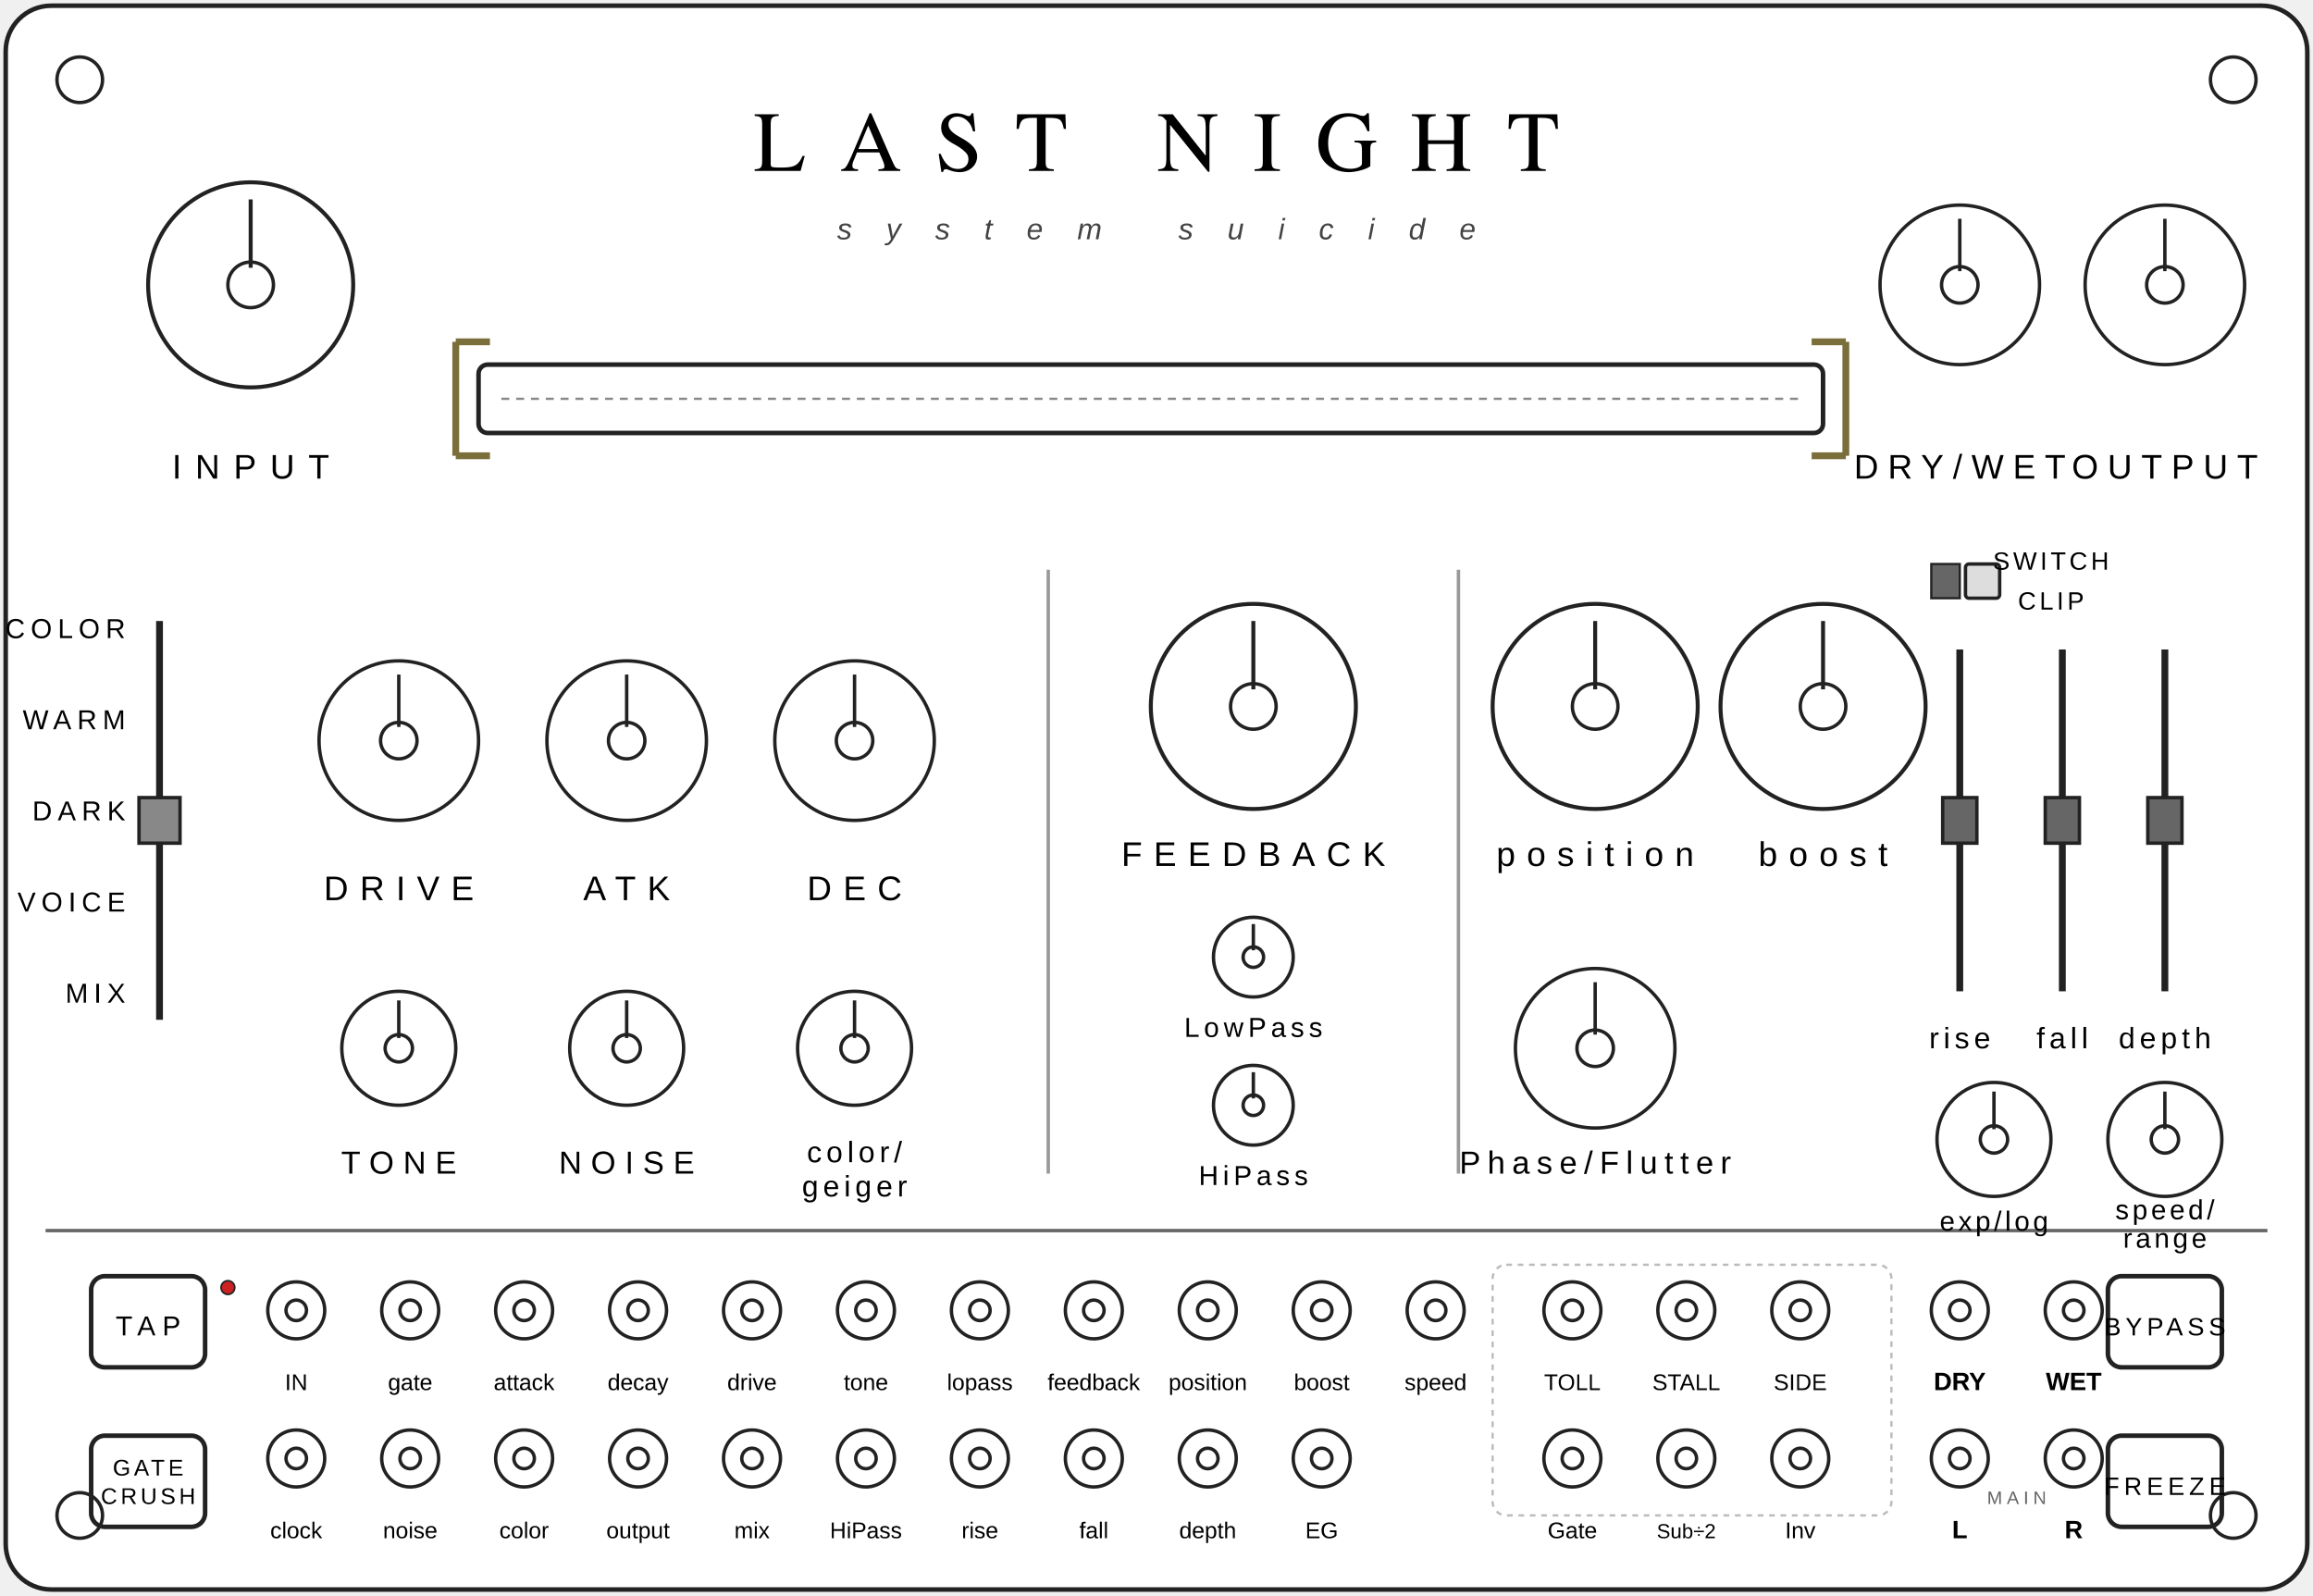
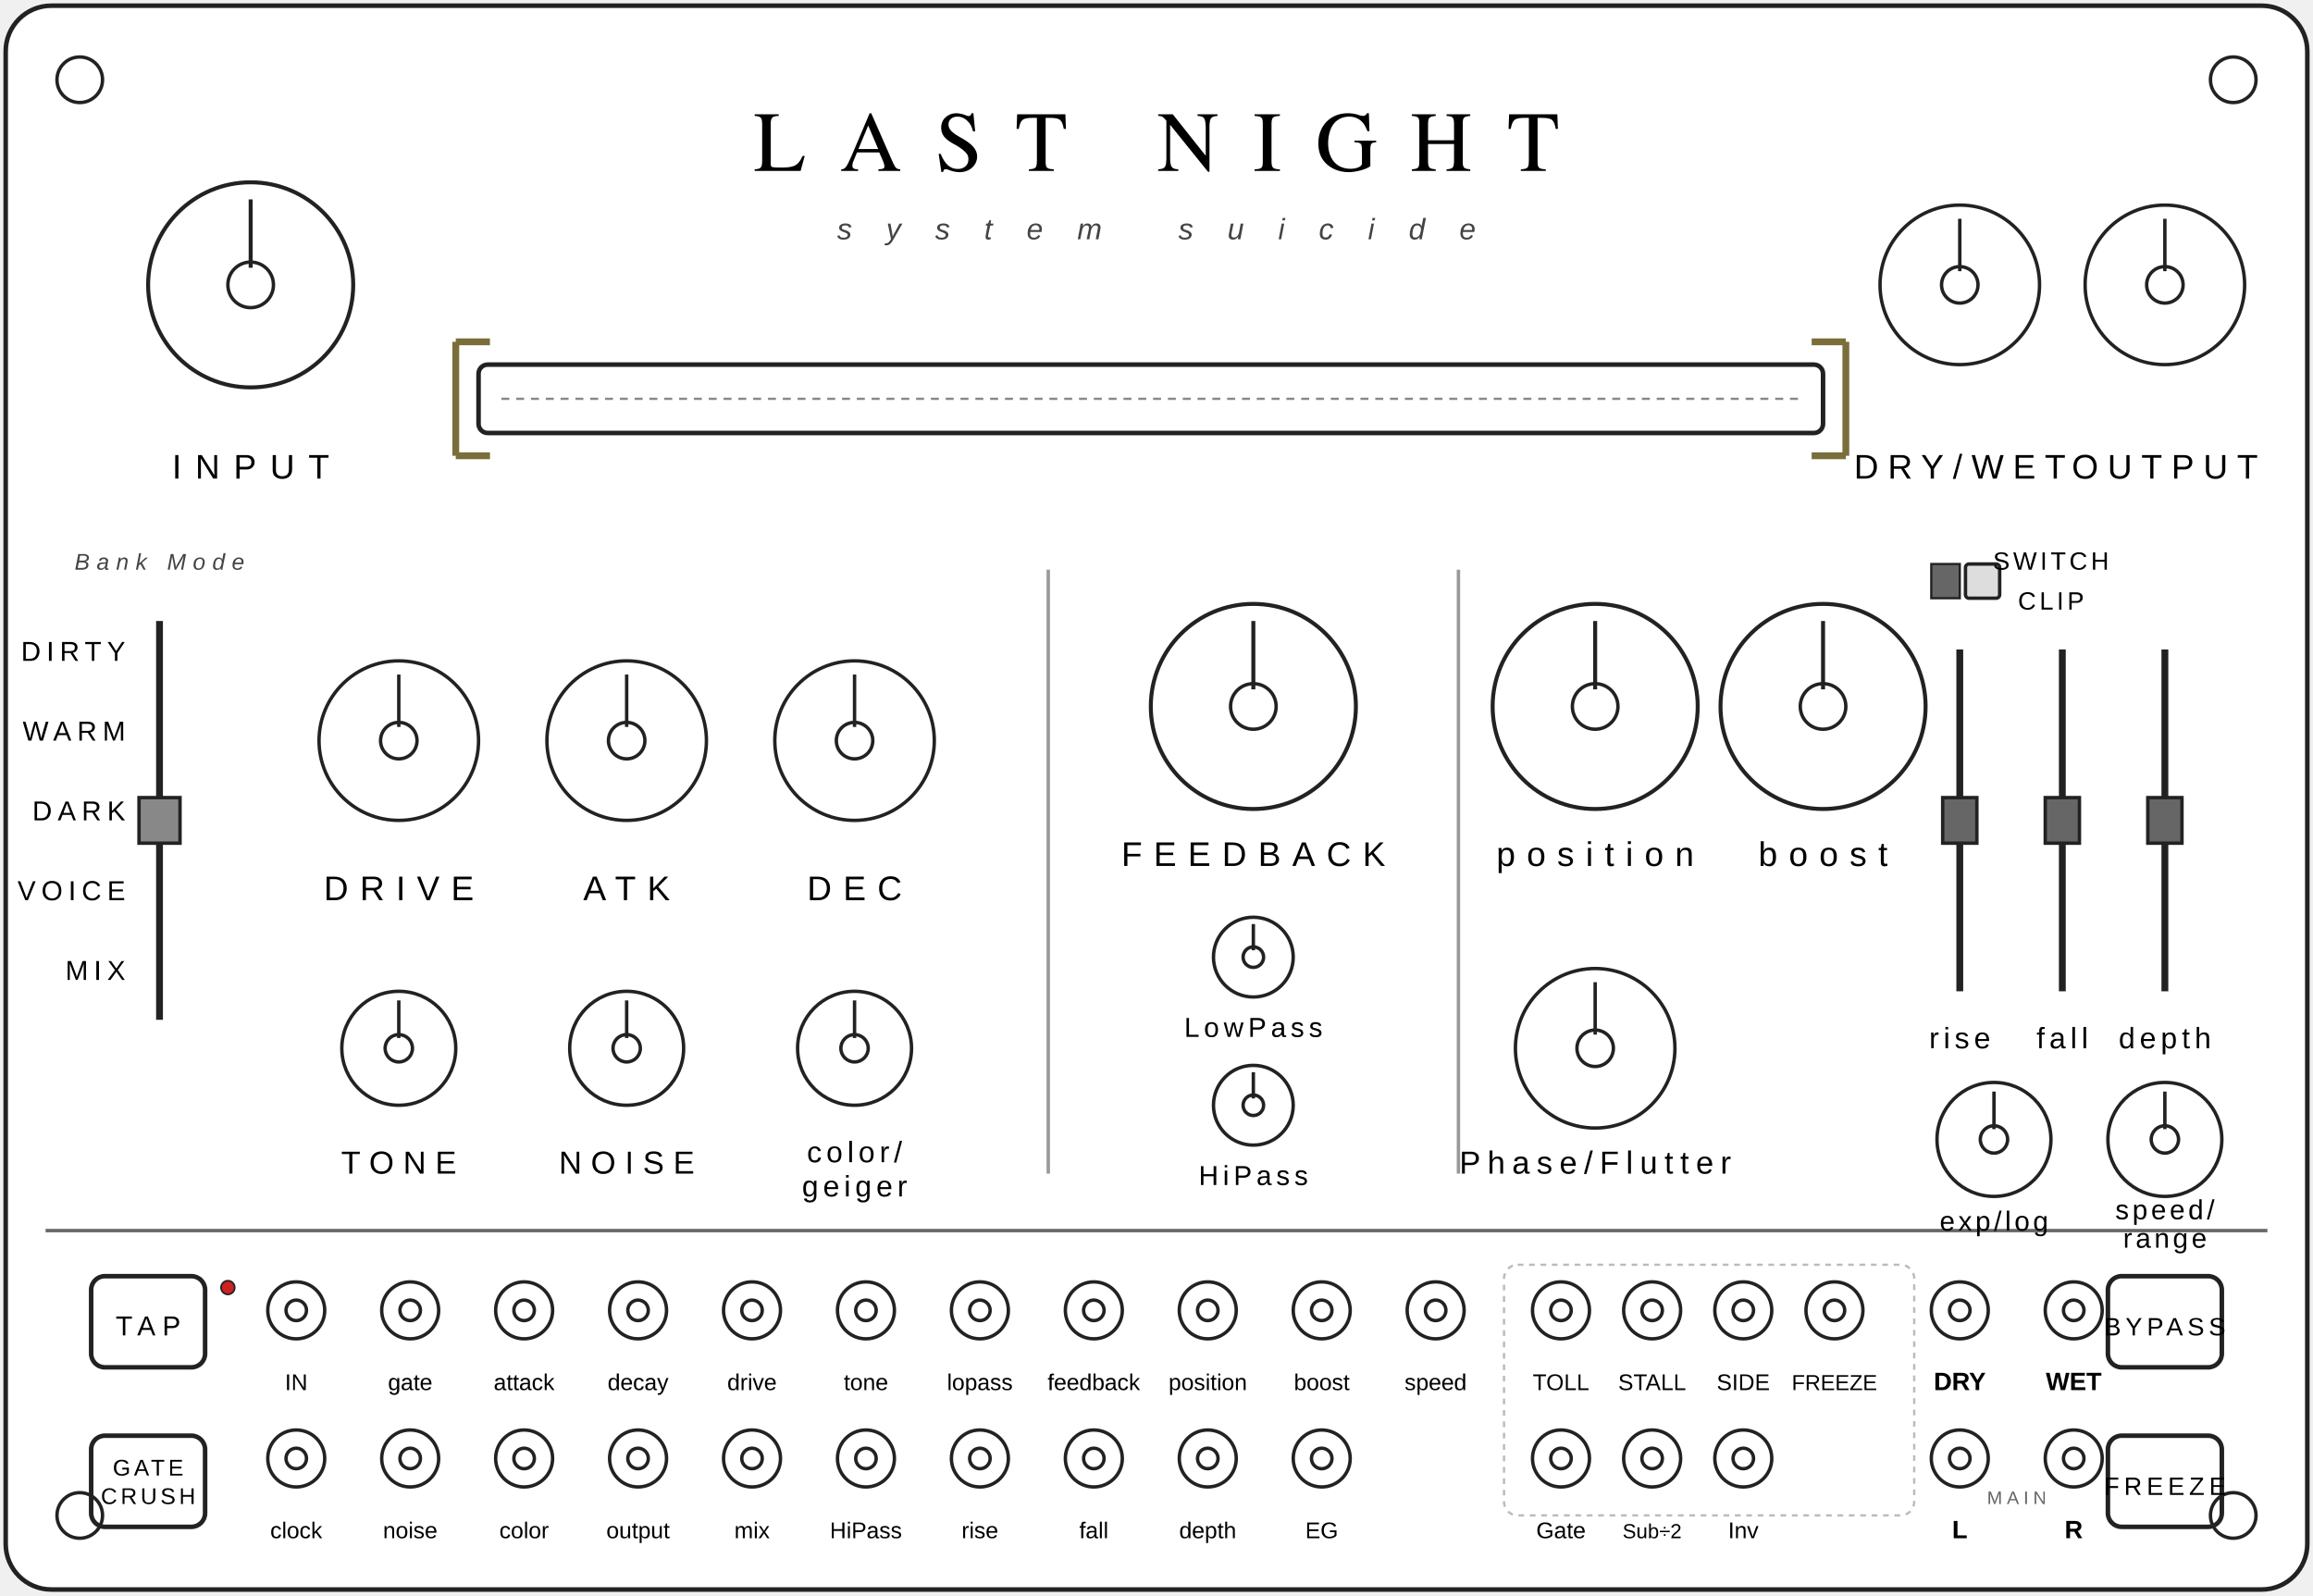
<svg xmlns="http://www.w3.org/2000/svg" xmlns:ns1="http://sodipodi.sourceforge.net/DTD/sodipodi-0.0.dtd" width="203mm" height="140mm" viewBox="0 0 203 140" version="1.1" id="svg-last-night" ns1:docname="last_night_pedal_panel.svg">
  <ns1:namedview id="namedview-main" pagecolor="#ffffff" bordercolor="#999999" borderopacity="1" showgrid="true">
    </ns1:namedview>
  <defs id="defs-main">
    <symbol id="knob-large" overflow="visible">
      <circle cx="0" cy="0" r="9" fill="none" stroke="#222222" stroke-width="0.35" />
      <circle cx="0" cy="0" r="2" fill="none" stroke="#222222" stroke-width="0.3" />
      <line x1="0" y1="-1.5" x2="0" y2="-7.5" stroke="#222222" stroke-width="0.35" />
    </symbol>
    <symbol id="knob-medium" overflow="visible">
      <circle cx="0" cy="0" r="7" fill="none" stroke="#222222" stroke-width="0.3" />
      <circle cx="0" cy="0" r="1.6" fill="none" stroke="#222222" stroke-width="0.3" />
      <line x1="0" y1="-1.2" x2="0" y2="-5.8" stroke="#222222" stroke-width="0.3" />
    </symbol>
    <symbol id="knob-small" overflow="visible">
      <circle cx="0" cy="0" r="5" fill="none" stroke="#222222" stroke-width="0.3" />
      <circle cx="0" cy="0" r="1.2" fill="none" stroke="#222222" stroke-width="0.3" />
      <line x1="0" y1="-0.9" x2="0" y2="-4.2" stroke="#222222" stroke-width="0.3" />
    </symbol>
    <symbol id="knob-tiny" overflow="visible">
      <circle cx="0" cy="0" r="3.5" fill="none" stroke="#222222" stroke-width="0.3" />
      <circle cx="0" cy="0" r="0.9" fill="none" stroke="#222222" stroke-width="0.3" />
      <line x1="0" y1="-0.6" x2="0" y2="-2.9" stroke="#222222" stroke-width="0.3" />
    </symbol>
    <symbol id="jack" overflow="visible">
      <circle cx="0" cy="0" r="2.5" fill="none" stroke="#222222" stroke-width="0.3" />
      <circle cx="0" cy="0" r="0.9" fill="none" stroke="#222222" stroke-width="0.3" />
    </symbol>
    <symbol id="footswitch-button" overflow="visible">
      <rect x="-5" y="-4" width="10" height="8" rx="1.2" ry="1.2" fill="none" stroke="#222222" stroke-width="0.4" />
    </symbol>
    <symbol id="mounting-hole" overflow="visible">
      <circle cx="0" cy="0" r="2" fill="none" stroke="#222222" stroke-width="0.3" />
    </symbol>
    <symbol id="cartridge-bracket-left" overflow="visible">
      <path d="M 0,-5 L 0,5 M 0,-5 L 3,-5 M 0,5 L 3,5" fill="none" stroke="#7a6e3a" stroke-width="0.6" />
    </symbol>
    <symbol id="cartridge-bracket-right" overflow="visible">
      <path d="M 0,-5 L 0,5 M 0,-5 L -3,-5 M 0,5 L -3,5" fill="none" stroke="#7a6e3a" stroke-width="0.6" />
    </symbol>
    <symbol id="slider-vertical-30" overflow="visible">
      <line x1="0" y1="-15" x2="0" y2="15" stroke="#222222" stroke-width="0.6" />
      <rect x="-1.5" y="-2" width="3" height="4" fill="#666666" stroke="#222222" stroke-width="0.3" />
    </symbol>
    <symbol id="slider-color-vertical-35" overflow="visible">
      <line x1="0" y1="-17.5" x2="0" y2="17.5" stroke="#222222" stroke-width="0.6" />
      <rect x="-1.8" y="-2" width="3.6" height="4" fill="#888888" stroke="#222222" stroke-width="0.3" />
    </symbol>
    <symbol id="sw-clip-toggle" overflow="visible">
      <rect x="-3.5" y="-1.5" width="2.5" height="3" fill="#666666" stroke="#222222" stroke-width="0.2" />
      <rect x="-0.5" y="-1.5" width="3" height="3" rx="0.3" fill="#dddddd" stroke="#222222" stroke-width="0.3" />
    </symbol>
    <symbol id="led-indicator" overflow="visible">
      <circle cx="0" cy="0" r="0.6" fill="#cc2222" stroke="#222222" stroke-width="0.15" />
    </symbol>
  </defs>
  <g id="layer-outline">
    <rect x="0.5" y="0.5" width="202" height="139" rx="4" ry="4" fill="#ffffff" stroke="#222222" stroke-width="0.4" />
    <use href="#mounting-hole" x="7" y="7" />
    <use href="#mounting-hole" x="196" y="7" />
    <use href="#mounting-hole" x="7" y="133" />
    <use href="#mounting-hole" x="196" y="133" />
  </g>
  <g id="layer-title">
    <text x="101.5" y="15" text-anchor="middle" font-family="Cormorant Garamond, Times, serif" font-size="7.5" letter-spacing="3" fill="#000000">LAST NIGHT</text>
    <text x="101.5" y="21" text-anchor="middle" font-family="Helvetica Neue, Arial, sans-serif" font-size="2.6" letter-spacing="3" font-style="italic" fill="#444444">system suicide</text>
  </g>
  <g id="layer-top-row">
    <use href="#knob-large" x="22" y="25" />
    <text x="22" y="42" text-anchor="middle" font-family="Helvetica Neue, Arial, sans-serif" font-size="3" letter-spacing="1.2" fill="#000000">INPUT</text>
    <g id="cartridge-slot">
      <use href="#cartridge-bracket-left" x="40" y="35" />
      <rect x="42" y="32" width="118" height="6" rx="0.8" ry="0.8" fill="none" stroke="#222222" stroke-width="0.4" />
      <line x1="44" y1="35" x2="158" y2="35" stroke="#888888" stroke-width="0.2" stroke-dasharray="0.7,0.6" />
      <use href="#cartridge-bracket-right" x="162" y="35" />
    </g>
    <use href="#knob-medium" x="172" y="25" />
    <text x="172" y="42" text-anchor="middle" font-family="Helvetica Neue, Arial, sans-serif" font-size="3" letter-spacing="0.8" fill="#000000">DRY/WET</text>
    <use href="#knob-medium" x="190" y="25" />
    <text x="190" y="42" text-anchor="middle" font-family="Helvetica Neue, Arial, sans-serif" font-size="3" letter-spacing="0.8" fill="#000000">OUTPUT</text>
  </g>
  <g id="layer-color-slider">
+     <text x="14" y="50" text-anchor="middle" font-family="Helvetica Neue, Arial, sans-serif" font-size="2.0" letter-spacing="0.6" font-style="italic" fill="#444444">Bank Mode</text>
    <use href="#slider-color-vertical-35" x="14" y="72" />
-     <text x="11" y="56" text-anchor="end" font-family="Helvetica Neue, Arial, sans-serif" font-size="2.4" letter-spacing="0.5" fill="#000000">COLOR</text>
-     <text x="11" y="64" text-anchor="end" font-family="Helvetica Neue, Arial, sans-serif" font-size="2.4" letter-spacing="0.5" fill="#000000">WARM</text>
+     <text x="11" y="58" text-anchor="end" font-family="Helvetica Neue, Arial, sans-serif" font-size="2.4" letter-spacing="0.5" fill="#000000">DIRTY</text>
+     <text x="11" y="65" text-anchor="end" font-family="Helvetica Neue, Arial, sans-serif" font-size="2.4" letter-spacing="0.5" fill="#000000">WARM</text>
    <text x="11" y="72" text-anchor="end" font-family="Helvetica Neue, Arial, sans-serif" font-size="2.4" letter-spacing="0.5" fill="#000000">DARK</text>
-     <text x="11" y="80" text-anchor="end" font-family="Helvetica Neue, Arial, sans-serif" font-size="2.4" letter-spacing="0.5" fill="#000000">VOICE</text>
-     <text x="11" y="88" text-anchor="end" font-family="Helvetica Neue, Arial, sans-serif" font-size="2.4" letter-spacing="0.5" fill="#000000">MIX</text>
+     <text x="11" y="79" text-anchor="end" font-family="Helvetica Neue, Arial, sans-serif" font-size="2.4" letter-spacing="0.5" fill="#000000">VOICE</text>
+     <text x="11" y="86" text-anchor="end" font-family="Helvetica Neue, Arial, sans-serif" font-size="2.4" letter-spacing="0.5" fill="#000000">MIX</text>
  </g>
  <g id="layer-reverb-core">
    <use href="#knob-medium" x="35" y="65" />
    <text x="35" y="79" text-anchor="middle" font-family="Helvetica Neue, Arial, sans-serif" font-size="3" letter-spacing="1.0" fill="#000000">DRIVE</text>
    <use href="#knob-medium" x="55" y="65" />
    <text x="55" y="79" text-anchor="middle" font-family="Helvetica Neue, Arial, sans-serif" font-size="3" letter-spacing="1.0" fill="#000000">ATK</text>
    <use href="#knob-medium" x="75" y="65" />
    <text x="75" y="79" text-anchor="middle" font-family="Helvetica Neue, Arial, sans-serif" font-size="3" letter-spacing="1.0" fill="#000000">DEC</text>
    <use href="#knob-small" x="35" y="92" />
    <text x="35" y="103" text-anchor="middle" font-family="Helvetica Neue, Arial, sans-serif" font-size="2.8" letter-spacing="0.8" fill="#000000">TONE</text>
    <use href="#knob-small" x="55" y="92" />
    <text x="55" y="103" text-anchor="middle" font-family="Helvetica Neue, Arial, sans-serif" font-size="2.8" letter-spacing="0.8" fill="#000000">NOISE</text>
    <use href="#knob-small" x="75" y="92" />
    <text x="75" y="102" text-anchor="middle" font-family="Helvetica Neue, Arial, sans-serif" font-size="2.6" letter-spacing="0.4" fill="#000000">color/</text>
    <text x="75" y="105" text-anchor="middle" font-family="Helvetica Neue, Arial, sans-serif" font-size="2.6" letter-spacing="0.4" fill="#000000">geiger</text>
  </g>
  <g id="layer-separators">
    <line x1="92" y1="50" x2="92" y2="103" stroke="#999999" stroke-width="0.3" />
    <line x1="128" y1="50" x2="128" y2="103" stroke="#999999" stroke-width="0.3" />
    <line x1="4" y1="108" x2="199" y2="108" stroke="#666666" stroke-width="0.3" />
  </g>
  <g id="layer-feedback-col">
    <use href="#knob-large" x="110" y="62" />
    <text x="110" y="76" text-anchor="middle" font-family="Helvetica Neue, Arial, sans-serif" font-size="3" letter-spacing="1.0" fill="#000000">FEEDBACK</text>
    <use href="#knob-tiny" x="110" y="84" />
    <text x="110" y="91" text-anchor="middle" font-family="Helvetica Neue, Arial, sans-serif" font-size="2.4" letter-spacing="0.4" fill="#000000">LowPass</text>
    <use href="#knob-tiny" x="110" y="97" />
    <text x="110" y="104" text-anchor="middle" font-family="Helvetica Neue, Arial, sans-serif" font-size="2.4" letter-spacing="0.4" fill="#000000">HiPass</text>
  </g>
  <g id="layer-pos-boost-phase">
    <use href="#knob-large" x="140" y="62" />
    <text x="140" y="76" text-anchor="middle" font-family="Helvetica Neue, Arial, sans-serif" font-size="3" letter-spacing="1.0" fill="#000000">position</text>
    <use href="#knob-large" x="160" y="62" />
    <text x="160" y="76" text-anchor="middle" font-family="Helvetica Neue, Arial, sans-serif" font-size="3" letter-spacing="1.0" fill="#000000">boost</text>
    <use href="#knob-medium" x="140" y="92" />
    <text x="140" y="103" text-anchor="middle" font-family="Helvetica Neue, Arial, sans-serif" font-size="2.8" letter-spacing="0.6" fill="#000000">Phase/Flutter</text>
  </g>
  <g id="layer-sw-clip-fg">
    <use href="#sw-clip-toggle" x="173" y="51" />
    <text x="180" y="50" text-anchor="middle" font-family="Helvetica Neue, Arial, sans-serif" font-size="2.2" letter-spacing="0.3" fill="#000000">SWITCH</text>
    <text x="180" y="53.5" text-anchor="middle" font-family="Helvetica Neue, Arial, sans-serif" font-size="2.2" letter-spacing="0.3" fill="#000000">CLIP</text>
    <use href="#slider-vertical-30" x="172" y="72" />
    <text x="172" y="92" text-anchor="middle" font-family="Helvetica Neue, Arial, sans-serif" font-size="2.6" letter-spacing="0.4" fill="#000000">rise</text>
    <use href="#slider-vertical-30" x="181" y="72" />
    <text x="181" y="92" text-anchor="middle" font-family="Helvetica Neue, Arial, sans-serif" font-size="2.6" letter-spacing="0.4" fill="#000000">fall</text>
    <use href="#slider-vertical-30" x="190" y="72" />
    <text x="190" y="92" text-anchor="middle" font-family="Helvetica Neue, Arial, sans-serif" font-size="2.6" letter-spacing="0.4" fill="#000000">depth</text>
    <use href="#knob-small" x="175" y="100" />
    <text x="175" y="108" text-anchor="middle" font-family="Helvetica Neue, Arial, sans-serif" font-size="2.4" letter-spacing="0.3" fill="#000000">exp/log</text>
    <use href="#knob-small" x="190" y="100" />
    <text x="190" y="107" text-anchor="middle" font-family="Helvetica Neue, Arial, sans-serif" font-size="2.4" letter-spacing="0.3" fill="#000000">speed/</text>
    <text x="190" y="109.5" text-anchor="middle" font-family="Helvetica Neue, Arial, sans-serif" font-size="2.4" letter-spacing="0.3" fill="#000000">range</text>
  </g>
  <g id="layer-footswitches">
    <use href="#footswitch-button" x="13" y="116" />
    <text x="13" y="117.2" text-anchor="middle" font-family="Helvetica Neue, Arial, sans-serif" font-size="2.4" letter-spacing="0.6" fill="#000000">TAP</text>
    <use href="#led-indicator" x="20" y="113" />
    <use href="#footswitch-button" x="13" y="130" />
    <text x="13" y="129.5" text-anchor="middle" font-family="Helvetica Neue, Arial, sans-serif" font-size="2.0" letter-spacing="0.3" fill="#000000">GATE</text>
    <text x="13" y="132" text-anchor="middle" font-family="Helvetica Neue, Arial, sans-serif" font-size="2.0" letter-spacing="0.3" fill="#000000">CRUSH</text>
    <use href="#footswitch-button" x="190" y="116" />
    <text x="190" y="117.2" text-anchor="middle" font-family="Helvetica Neue, Arial, sans-serif" font-size="2.2" letter-spacing="0.4" fill="#000000">BYPASS</text>
    <use href="#footswitch-button" x="190" y="130" />
    <text x="190" y="131.2" text-anchor="middle" font-family="Helvetica Neue, Arial, sans-serif" font-size="2.2" letter-spacing="0.4" fill="#000000">FREEZE</text>
  </g>
  <g id="layer-cv-main">
    <use href="#jack" x="26" y="115" />
    <text x="26" y="122" text-anchor="middle" font-family="Helvetica Neue, Arial, sans-serif" font-size="2.0">IN</text>
    <use href="#jack" x="36" y="115" />
    <text x="36" y="122" text-anchor="middle" font-family="Helvetica Neue, Arial, sans-serif" font-size="2.0">gate</text>
    <use href="#jack" x="46" y="115" />
    <text x="46" y="122" text-anchor="middle" font-family="Helvetica Neue, Arial, sans-serif" font-size="2.0">attack</text>
    <use href="#jack" x="56" y="115" />
    <text x="56" y="122" text-anchor="middle" font-family="Helvetica Neue, Arial, sans-serif" font-size="2.0">decay</text>
    <use href="#jack" x="66" y="115" />
    <text x="66" y="122" text-anchor="middle" font-family="Helvetica Neue, Arial, sans-serif" font-size="2.0">drive</text>
    <use href="#jack" x="76" y="115" />
    <text x="76" y="122" text-anchor="middle" font-family="Helvetica Neue, Arial, sans-serif" font-size="2.0">tone</text>
    <use href="#jack" x="86" y="115" />
    <text x="86" y="122" text-anchor="middle" font-family="Helvetica Neue, Arial, sans-serif" font-size="2.0">lopass</text>
    <use href="#jack" x="96" y="115" />
    <text x="96" y="122" text-anchor="middle" font-family="Helvetica Neue, Arial, sans-serif" font-size="2.0">feedback</text>
    <use href="#jack" x="106" y="115" />
    <text x="106" y="122" text-anchor="middle" font-family="Helvetica Neue, Arial, sans-serif" font-size="2.0">position</text>
    <use href="#jack" x="116" y="115" />
    <text x="116" y="122" text-anchor="middle" font-family="Helvetica Neue, Arial, sans-serif" font-size="2.0">boost</text>
    <use href="#jack" x="126" y="115" />
    <text x="126" y="122" text-anchor="middle" font-family="Helvetica Neue, Arial, sans-serif" font-size="2.0">speed</text>
    <use href="#jack" x="26" y="128" />
    <text x="26" y="135" text-anchor="middle" font-family="Helvetica Neue, Arial, sans-serif" font-size="2.0">clock</text>
    <use href="#jack" x="36" y="128" />
    <text x="36" y="135" text-anchor="middle" font-family="Helvetica Neue, Arial, sans-serif" font-size="2.0">noise</text>
    <use href="#jack" x="46" y="128" />
    <text x="46" y="135" text-anchor="middle" font-family="Helvetica Neue, Arial, sans-serif" font-size="2.0">color</text>
    <use href="#jack" x="56" y="128" />
    <text x="56" y="135" text-anchor="middle" font-family="Helvetica Neue, Arial, sans-serif" font-size="2.0">output</text>
    <use href="#jack" x="66" y="128" />
    <text x="66" y="135" text-anchor="middle" font-family="Helvetica Neue, Arial, sans-serif" font-size="2.0">mix</text>
    <use href="#jack" x="76" y="128" />
    <text x="76" y="135" text-anchor="middle" font-family="Helvetica Neue, Arial, sans-serif" font-size="2.0">HiPass</text>
    <use href="#jack" x="86" y="128" />
    <text x="86" y="135" text-anchor="middle" font-family="Helvetica Neue, Arial, sans-serif" font-size="2.0">rise</text>
    <use href="#jack" x="96" y="128" />
    <text x="96" y="135" text-anchor="middle" font-family="Helvetica Neue, Arial, sans-serif" font-size="2.0">fall</text>
    <use href="#jack" x="106" y="128" />
    <text x="106" y="135" text-anchor="middle" font-family="Helvetica Neue, Arial, sans-serif" font-size="2.0">depth</text>
    <use href="#jack" x="116" y="128" />
    <text x="116" y="135" text-anchor="middle" font-family="Helvetica Neue, Arial, sans-serif" font-size="2.0">EG</text>
  </g>
  <g id="layer-cv-extras">
-     <rect x="131" y="111" width="35" height="22" rx="1.2" ry="1.2" fill="none" stroke="#bbbbbb" stroke-width="0.2" stroke-dasharray="0.5,0.5" />
-     <use href="#jack" x="138" y="115" />
-     <text x="138" y="122" text-anchor="middle" font-family="Helvetica Neue, Arial, sans-serif" font-size="2.0">TOLL</text>
-     <use href="#jack" x="148" y="115" />
-     <text x="148" y="122" text-anchor="middle" font-family="Helvetica Neue, Arial, sans-serif" font-size="2.0">STALL</text>
-     <use href="#jack" x="158" y="115" />
-     <text x="158" y="122" text-anchor="middle" font-family="Helvetica Neue, Arial, sans-serif" font-size="2.0">SIDE</text>
-     <use href="#jack" x="138" y="128" />
-     <text x="138" y="135" text-anchor="middle" font-family="Helvetica Neue, Arial, sans-serif" font-size="2.0">Gate</text>
-     <use href="#jack" x="148" y="128" />
-     <text x="148" y="135" text-anchor="middle" font-family="Helvetica Neue, Arial, sans-serif" font-size="1.8">Sub÷2</text>
-     <use href="#jack" x="158" y="128" />
-     <text x="158" y="135" text-anchor="middle" font-family="Helvetica Neue, Arial, sans-serif" font-size="2.0">Inv</text>
+     <rect x="132" y="111" width="36" height="22" rx="1.2" ry="1.2" fill="none" stroke="#bbbbbb" stroke-width="0.2" stroke-dasharray="0.5,0.5" />
+     <use href="#jack" x="137" y="115" />
+     <text x="137" y="122" text-anchor="middle" font-family="Helvetica Neue, Arial, sans-serif" font-size="2.0">TOLL</text>
+     <use href="#jack" x="145" y="115" />
+     <text x="145" y="122" text-anchor="middle" font-family="Helvetica Neue, Arial, sans-serif" font-size="2.0">STALL</text>
+     <use href="#jack" x="153" y="115" />
+     <text x="153" y="122" text-anchor="middle" font-family="Helvetica Neue, Arial, sans-serif" font-size="2.0">SIDE</text>
+     <use href="#jack" x="161" y="115" />
+     <text x="161" y="122" text-anchor="middle" font-family="Helvetica Neue, Arial, sans-serif" font-size="1.9">FREEZE</text>
+     <use href="#jack" x="137" y="128" />
+     <text x="137" y="135" text-anchor="middle" font-family="Helvetica Neue, Arial, sans-serif" font-size="2.0">Gate</text>
+     <use href="#jack" x="145" y="128" />
+     <text x="145" y="135" text-anchor="middle" font-family="Helvetica Neue, Arial, sans-serif" font-size="1.8">Sub÷2</text>
+     <use href="#jack" x="153" y="128" />
+     <text x="153" y="135" text-anchor="middle" font-family="Helvetica Neue, Arial, sans-serif" font-size="2.0">Inv</text>
  </g>
  <g id="layer-audio-outs">
    <use href="#jack" x="172" y="115" />
    <text x="172" y="122" text-anchor="middle" font-family="Helvetica Neue, Arial, sans-serif" font-size="2.2" font-weight="bold">DRY</text>
    <use href="#jack" x="182" y="115" />
    <text x="182" y="122" text-anchor="middle" font-family="Helvetica Neue, Arial, sans-serif" font-size="2.2" font-weight="bold">WET</text>
    <use href="#jack" x="172" y="128" />
    <text x="172" y="135" text-anchor="middle" font-family="Helvetica Neue, Arial, sans-serif" font-size="2.2" font-weight="bold">L</text>
    <use href="#jack" x="182" y="128" />
    <text x="182" y="135" text-anchor="middle" font-family="Helvetica Neue, Arial, sans-serif" font-size="2.2" font-weight="bold">R</text>
    <text x="177" y="132" text-anchor="middle" font-family="Helvetica Neue, Arial, sans-serif" font-size="1.6" letter-spacing="0.4" fill="#666666">MAIN</text>
  </g>
</svg>
